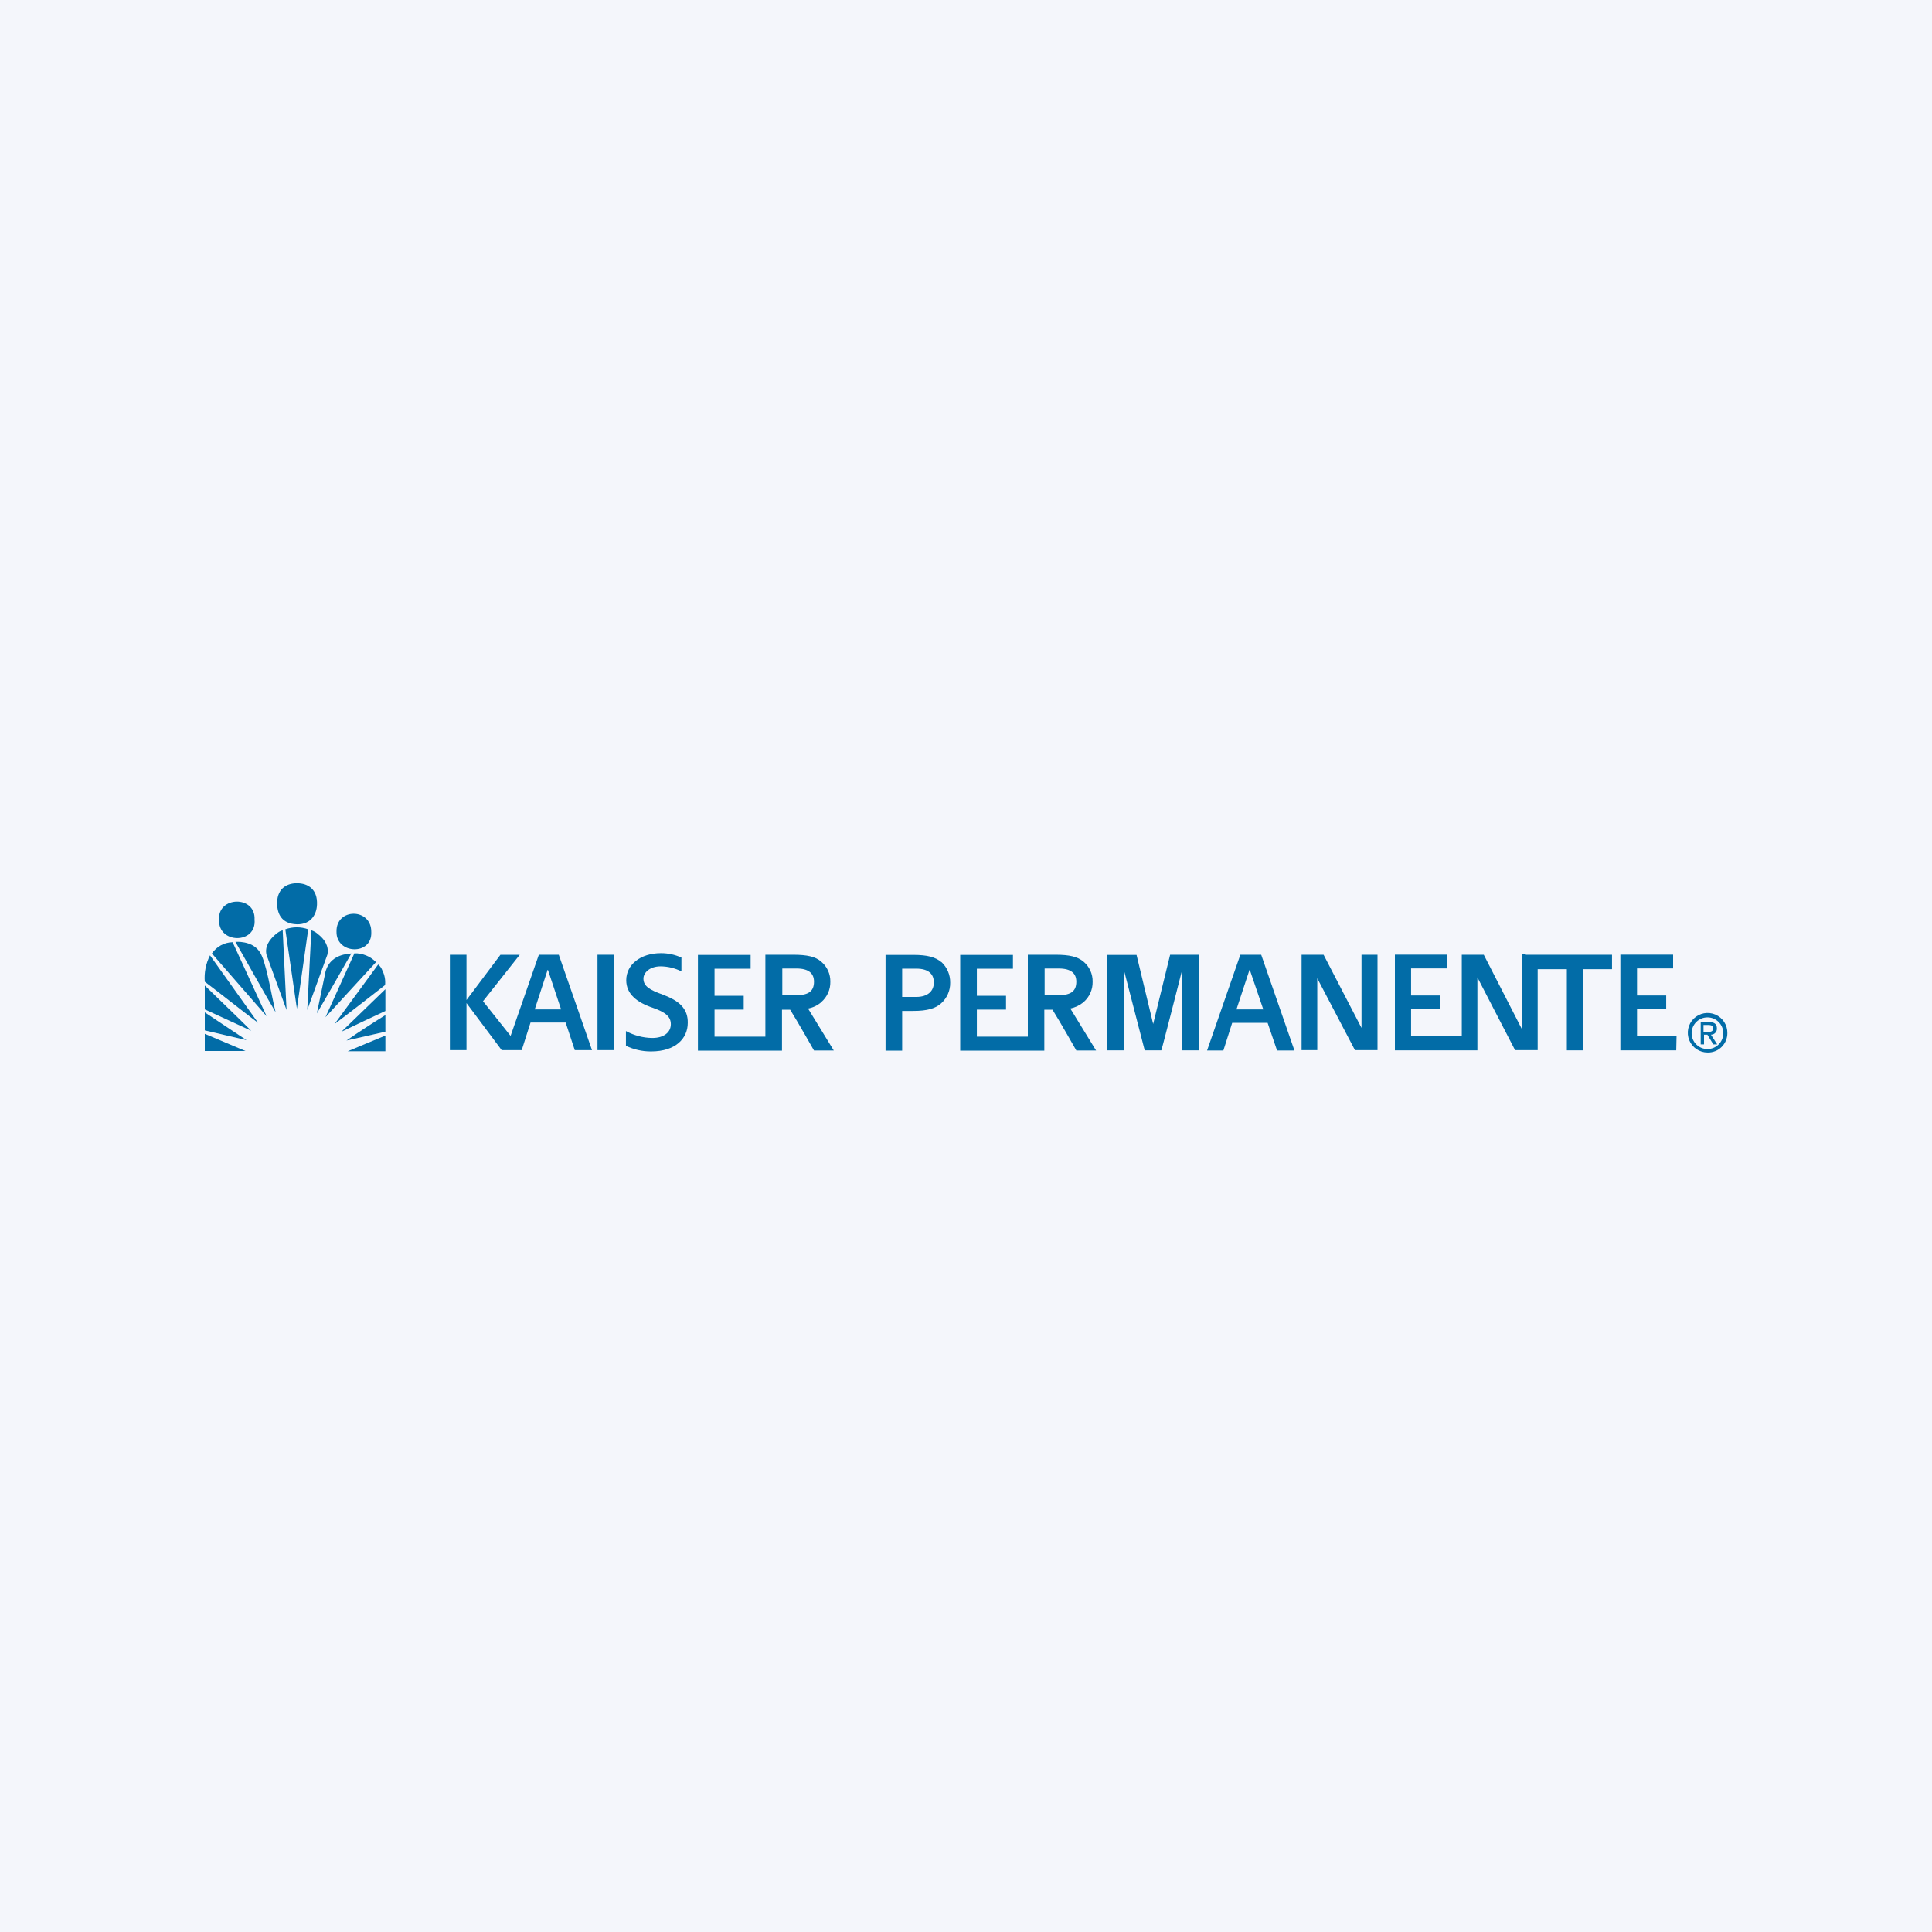
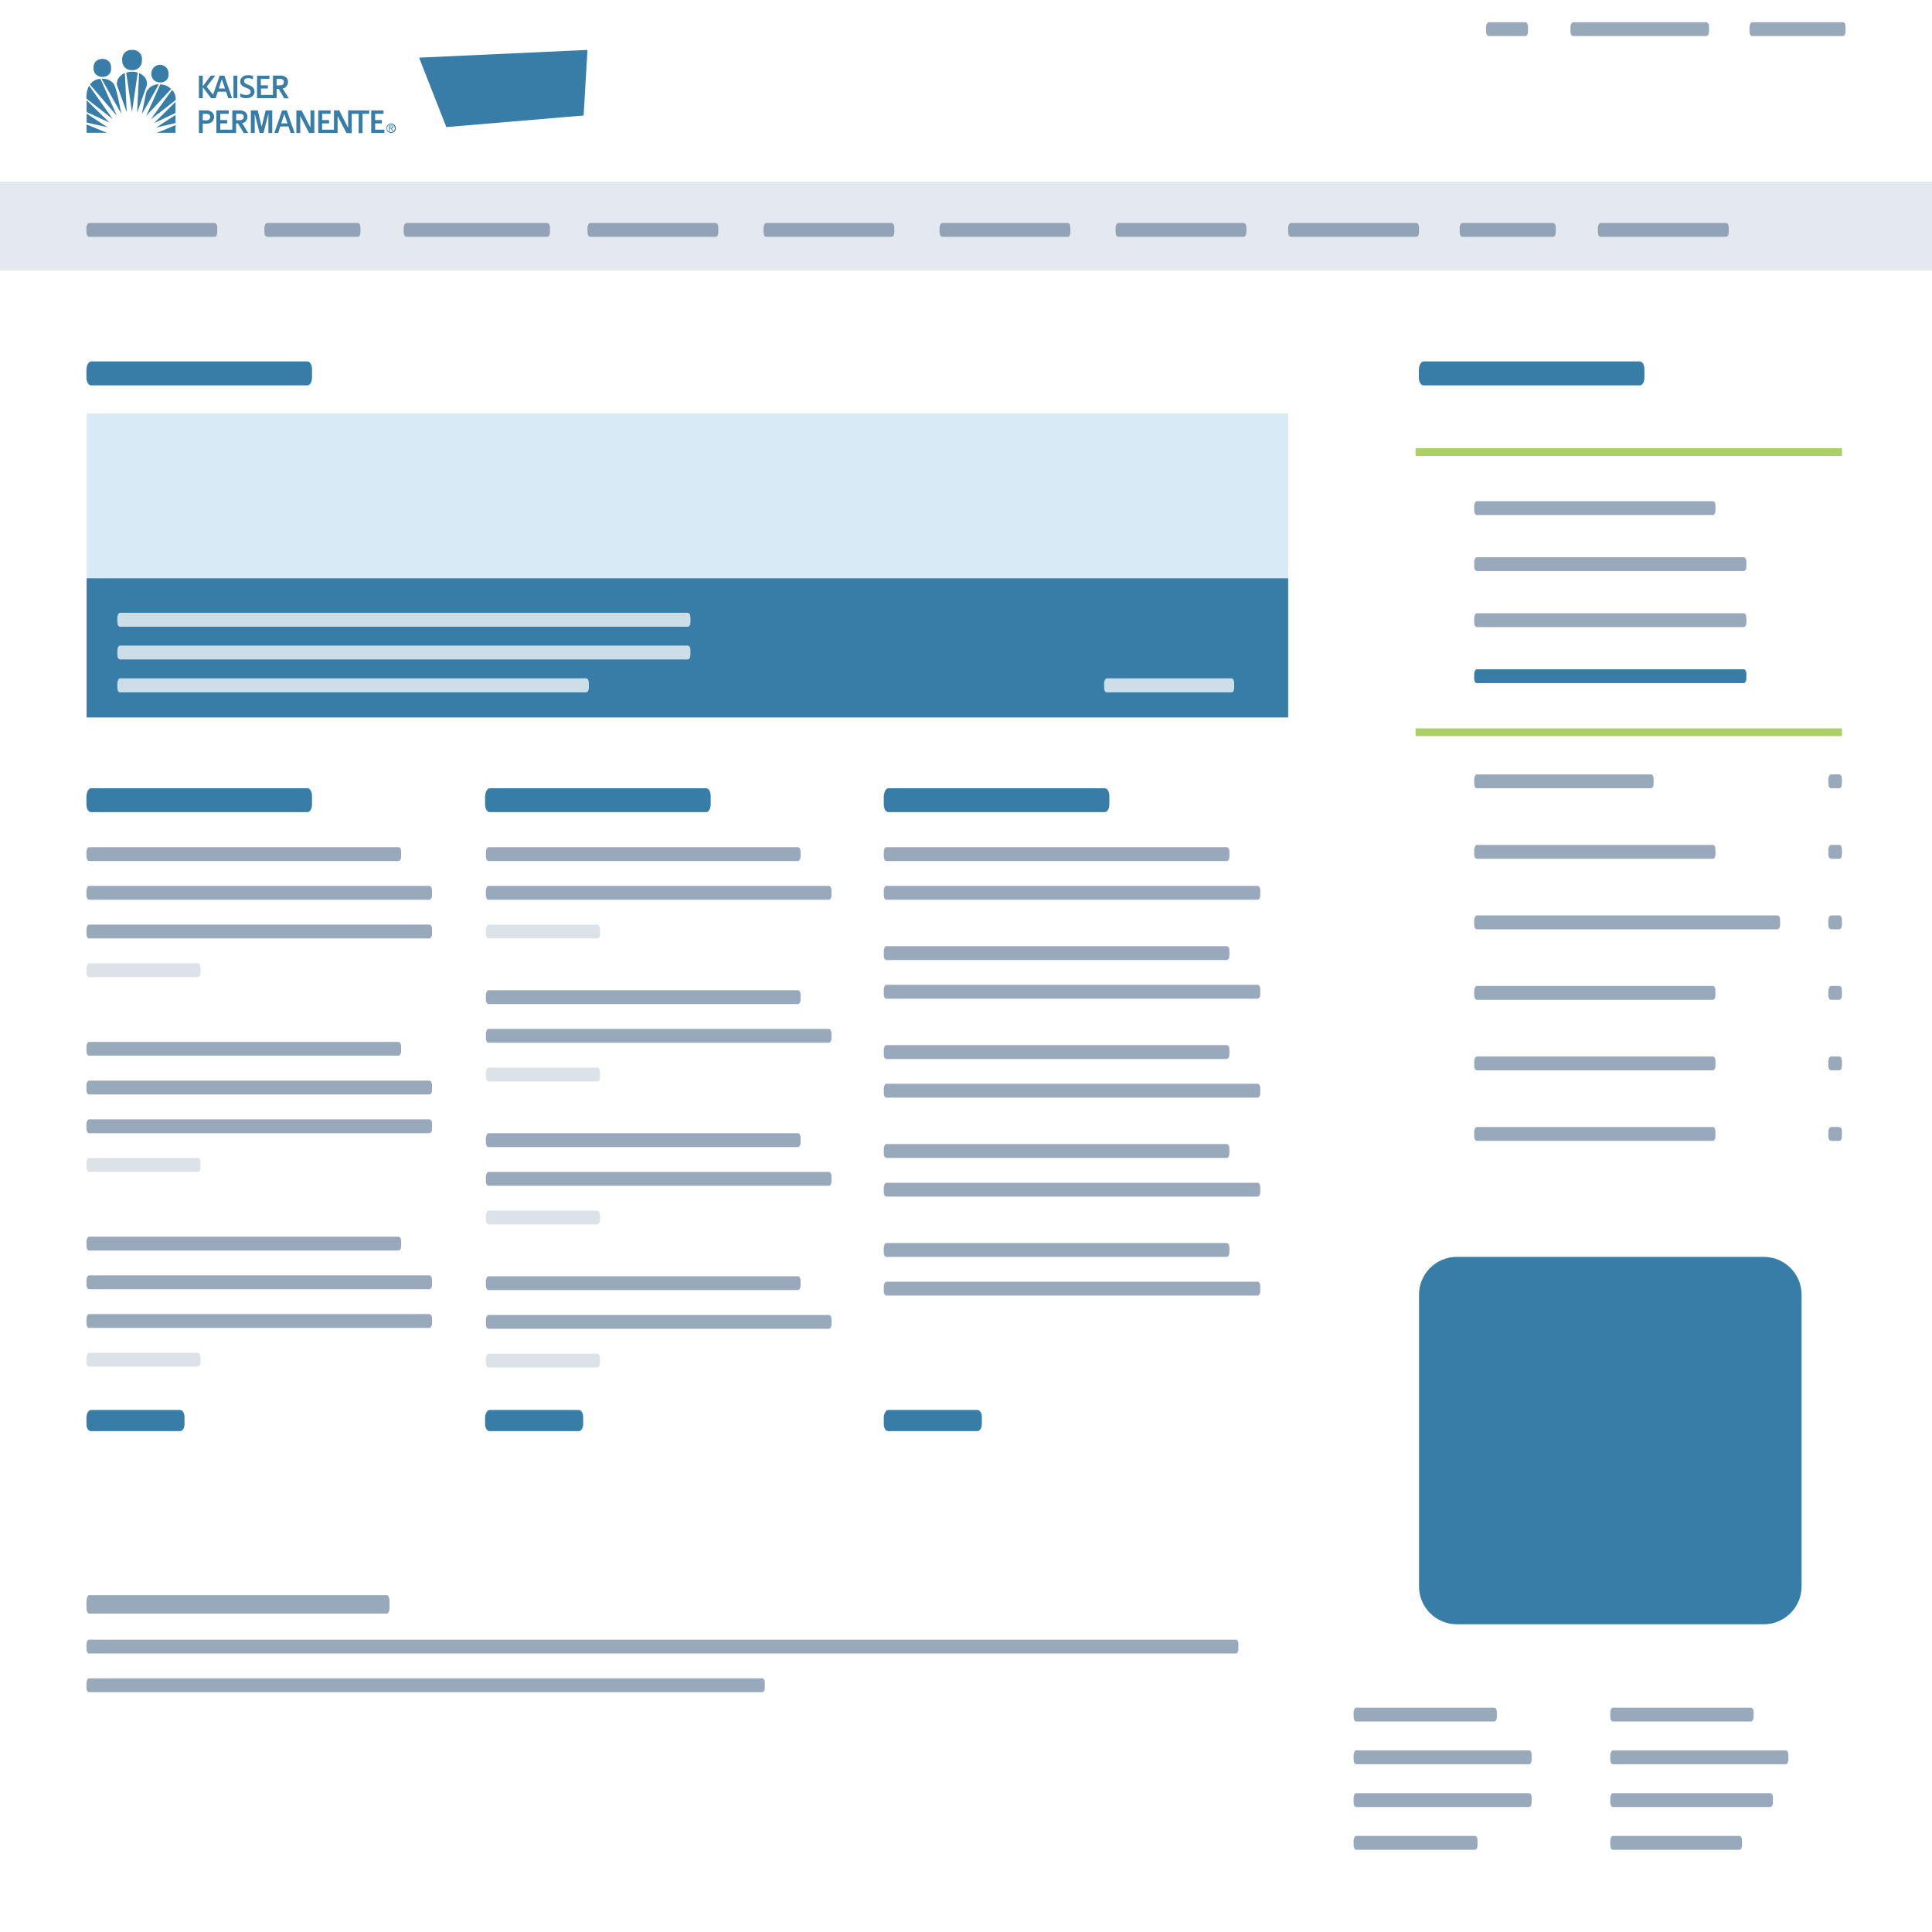
<svg xmlns="http://www.w3.org/2000/svg" viewBox="0 0 500 500">
-   <g id="acf91e6a-00f4-4999-995d-0f3f092bc61b" data-name="Layer 5">
-     <rect width="500" height="500" fill="#f4f6fb" />
+   <g id="97113bea-8b03-4f05-823b-a30b01ea2781" data-name="Layer 5">
+     <rect width="500" height="500" fill="#fff" />
  </g>
-   <g id="c3e99edd-c6e0-474e-bd1a-fe633400e182" data-name="Kaiser">
-     <g id="f3c86764-ade3-4060-b451-e1cb4ef7dc93" data-name="Home">
-       <g id="d0a90893-53c0-487c-88d2-ce177511b090" data-name="Home-Copy">
-         <g id="d23c65b1-c865-44de-98ae-134f6a7c3982" data-name="1400-expanded">
-           <g id="8899e4f6-a805-47c3-9736-90c2b93eb837" data-name="top-bar">
-             <g id="9349b909-a134-47b6-a861-6f2c5fe99abb" data-name="logo">
-               <path id="921fd12e-2cc4-491c-a7fb-a2479cd828e9" data-name="Fill-1" d="M82.36,241.81a4.91,4.91,0,0,0-1.78-1.05l-1.06,20.62,5.2-14.29c.49-2.19-.73-4-2.36-5.28" fill="#026ca7" />
-               <path id="37871e56-f2f6-4cea-8dc2-618b1754c178" data-name="Fill-2" d="M73.84,240.51l3,20.55,2.93-20.55a8.75,8.75,0,0,0-5.93,0" fill="#026ca7" />
-               <path id="864ee513-6b03-472d-8e08-9288180b29b3" data-name="Fill-3" d="M71.32,241.81c-1.62,1.38-2.84,3.17-2.35,5.28l5.19,14.29-1-20.62a4,4,0,0,0-1.79,1.05" fill="#026ca7" />
-               <path id="fbe76ae3-0085-468a-8d6b-43859ffa8091" data-name="Fill-4" d="M60.93,243.76c3.41,6,7,12.42,10.39,18.19-1.22-5-2.44-13.4-4.22-15.75-2-2.85-6.17-2.44-6.17-2.44" fill="#026ca7" />
-               <path id="875e19c9-195c-493c-8f69-7cac03fb9d79" data-name="Fill-5" d="M54.84,246.76,69,263,60.2,243.84a6.66,6.66,0,0,0-5.36,2.92" fill="#026ca7" />
-               <path id="b82545e5-e287-4a5b-8e13-bed046475d5b" data-name="Fill-6" d="M84.31,251.15,82,262.27c3-5.19,6-10.31,8.93-15.51-2.76.17-5.6,1.22-6.58,4.39" fill="#026ca7" />
-               <path id="b997094a-1134-446c-b94e-ae4a24900280" data-name="Fill-7" d="M91.7,246.76l-7.47,16.49L97.31,249a7.52,7.52,0,0,0-5.61-2.28" fill="#026ca7" />
-               <path id="5ecb2740-0577-45c2-a24d-d2cfbca81df3" data-name="Fill-8" d="M53,254.07c4.63,3.49,9.17,7.15,13.8,10.64L54.35,247.25A12.74,12.74,0,0,0,53,254.07" fill="#026ca7" />
-               <path id="210a1d8c-78fd-45f1-ae43-70e9a455edc3" data-name="Fill-9" d="M98.93,251.07a3.65,3.65,0,0,0-1.06-1.46L86.59,265c4.46-3.33,8.77-6.74,13.07-10.07a6.72,6.72,0,0,0-.73-3.81" fill="#026ca7" />
-               <path id="ef7ed4cb-afb9-4070-99d7-4f600757c156" data-name="Fill-10" d="M53,261.22l12,5.52c-4-4-8-7.79-12-11.69v6.17" fill="#026ca7" />
-               <path id="20a28459-ba03-4af6-b6ca-cc06a05205ba" data-name="Fill-11" d="M99.74,261.62V256L88.37,267c3.9-1.86,7.47-3.57,11.37-5.36" fill="#026ca7" />
-               <path id="6d839a58-ef26-452b-b6f9-738c595e1faf" data-name="Fill-12" d="M53,266.66c3.65.81,7.55,1.79,10.8,2.52L53,262v4.63" fill="#026ca7" />
-               <path id="c86b5840-4c16-46dc-8c7c-d84996ee4c0d" data-name="Fill-13" d="M99.74,267v-4.3c-3.41,2.11-6.9,4.39-10.07,6.58L99.74,267" fill="#026ca7" />
-               <path id="a84853c6-0d3e-4a61-94ec-bcf03dc346fe" data-name="Fill-14" d="M53,272H63.53L53,267.55V272" fill="#026ca7" />
-               <path id="bf4f4d09-d25d-4097-aa5b-d1606dc84712" data-name="Fill-15" d="M99.74,272V268c-3.49,1.46-6.49,2.68-9.74,4.06h9.74" fill="#026ca7" />
-               <path id="f6f4581d-6c05-4f95-9aeb-7393234ab10e" data-name="Fill-16" d="M96.09,241.24c.08-6.33-9.18-6.33-9-.08-.08,5.85,9.26,6.17,9,.08" fill="#026ca7" />
-               <path id="d480cbf9-455e-4e2e-8d44-621971b62dae" data-name="Fill-17" d="M96.09,241.24h0" fill="#026ca7" />
-               <path id="41126870-70e5-4334-8b98-0abd88677d2d" data-name="Fill-18" d="M65.88,238c.33-6.33-9.58-6.09-9.18,0-.32,6.34,9.75,6.42,9.18,0" fill="#026ca7" />
-               <path id="e6694be2-ade5-420b-91e1-a5a2cc4aa6f7" data-name="Fill-19" d="M76.84,239.21c3.66.08,5.12-2.6,5.2-5.11.16-3.9-2.27-5.52-5.2-5.52s-5.28,1.7-5.11,5.52c.08,2.19,1,5,5.11,5.11" fill="#026ca7" />
-               <path id="59e3f1dd-cb11-4237-b617-650d91ec686b" data-name="Fill-20" d="M154.63,247.09h4.31v24.68h-4.31Z" fill="#026ca7" />
-               <path id="ba781fe6-1764-46e6-a0b5-74c3ef0da770" data-name="Fill-21" d="M139.45,247.09l-7.31,21L125,259.11l9.5-12h-5l-8.77,11.69V247.09h-4.3v24.68h4.3V259.59l9.1,12.18h5.19l2.28-7.14h9.09l2.36,7.14h4.46l-8.6-24.68Zm-1.06,14.13L141.72,251h.08l3.41,10.23Z" fill="#026ca7" />
-               <path id="b695565d-792c-4b82-a5d1-651e8ab39ea9" data-name="Fill-22" d="M298.44,265l-4.3-17.86h-7.55v24.68h4.22v-21l5.44,21h4.3c.09,0,5.44-21,5.44-21v21h4.23V247.09h-7.39L298.44,265" fill="#026ca7" />
-               <path id="95949e8c-7845-4dad-88ee-a99c8ca033ee" data-name="Fill-23" d="M321,247.09l-8.61,24.77h4.22l2.28-7.15h9.17l2.44,7.15H335l-8.6-24.77Zm-1,14.13L323.37,251h.08l3.49,10.23Z" fill="#026ca7" />
-               <path id="d8607883-2357-42bd-8c14-1213a68cb7d9" data-name="Fill-24" d="M352.44,266.17l-9.9-19.08h-5.69v24.68h4.06V253.18l9.75,18.59h5.84V247.09h-4.14v19.08" fill="#026ca7" />
-               <path id="09856907-6ebe-4e7e-8485-bbc1989aeb96" data-name="Fill-25" d="M433.89,268.2H423.66v-7h7.55v-3.57h-7.55v-7H433v-3.57H419.35v24.77h14.46l.08-3.66" fill="#026ca7" />
-               <path id="eb5abfc5-6764-4f0a-afa2-e88d1b197c50" data-name="Fill-26" d="M394.67,247h-.81v19.32L384,247.09h-5.69V268.2H365.19v-7h7.55v-3.57h-7.55v-7h9.34v-3.57H361v24.77h21.35V252.94l9.75,18.83h5.85V250.82h7.55v21h4.3v-21h7.39v-3.73H394.67" fill="#026ca7" />
-               <path id="b1781da0-70e0-45a2-96cf-7f1f5edc38f0" data-name="Fill-27" d="M280.42,259.35a6.76,6.76,0,0,0,2.35-5.28,6.57,6.57,0,0,0-2.35-5.19c-1.55-1.3-3.66-1.79-7.23-1.79H266v10.47h0v10.72H252.81v-7h7.55v-3.57h-7.55v-7h9.34v-3.57H248.5v24.77h21.77V261.3h2.11c1.95,3.09,6.17,10.56,6.17,10.56h5.11L277,261a8,8,0,0,0,3.41-1.63Zm-10.07-1.7v-7H274c3.25,0,4.55,1.3,4.55,3.41,0,2.36-1.3,3.49-4.55,3.49h-3.65Z" fill="#026ca7" />
-               <path id="27bbeaa4-ccb4-4a3a-b149-24d8b7278296" data-name="Fill-28" d="M212.53,259.35a6.76,6.76,0,0,0,2.36-5.28,6.57,6.57,0,0,0-2.36-5.19c-1.46-1.3-3.65-1.79-7.23-1.79h-7.22v10.47h0v10.72H184.92v-7h7.55v-3.57h-7.55v-7h9.34v-3.57H180.62v24.77h21.76V261.3h2.11c1.95,3.09,6.17,10.56,6.17,10.56h5.12L209.12,261a7.11,7.11,0,0,0,3.41-1.63Zm-10.07-1.7v-7h3.66c3.24,0,4.54,1.3,4.54,3.41,0,2.36-1.3,3.49-4.54,3.49h-3.66Z" fill="#026ca7" />
-               <path id="ddd33995-e80c-4cc2-91b9-179cf34e588c" data-name="Fill-29" d="M243.63,249c-1.54-1.3-3.65-1.87-7.23-1.87h-7.22v24.77h4.3V261.62h2.92c3.58,0,5.69-.64,7.15-1.94a7,7,0,0,0,2.36-5.36,7.15,7.15,0,0,0-2.28-5.36Zm-6.49,9h-3.66v-7.31h3.66c3.24,0,4.54,1.46,4.54,3.58s-1.46,3.73-4.54,3.73Z" fill="#026ca7" />
-               <path id="a7bafc86-4a09-400b-a80f-ac02a327c44d" data-name="Fill-30" d="M171.52,257.4c-3.41-1.22-5-2.19-5-4.14,0-1.46,1.54-3.17,4.47-3.17a12.31,12.31,0,0,1,5.36,1.3v-3.57a12.74,12.74,0,0,0-5.28-1.14c-5.36,0-9,3-9,7,0,3.57,2.77,5.76,6.91,7.14,3.24,1.14,4.63,2.28,4.63,4.23,0,2.11-1.79,3.57-4.8,3.57a14.57,14.57,0,0,1-6.82-1.79v3.82a14.83,14.83,0,0,0,6.5,1.46c6.41,0,9.5-3.41,9.5-7.39.08-3.65-2.19-5.76-6.5-7.31" fill="#026ca7" />
-               <path id="a355e4c3-57fb-45e4-b93d-433a9ae43f4e" data-name="Fill-31" d="M437.79,267.39a4.1,4.1,0,1,1,8.2,0,4.1,4.1,0,1,1-8.2,0Zm4.14,5a5,5,0,0,0,5.11-5,5.12,5.12,0,1,0-5.11,5Zm-1.06-4.62h1l1.54,2.51h1l-1.62-2.51a1.52,1.52,0,0,0,1.54-1.63c0-1.13-.65-1.62-2-1.62h-2.19v5.76H441V267.8Zm0-.73v-1.79h1.22c.65,0,1.3.16,1.3.81,0,.89-.65,1-1.38,1Z" fill="#026ca7" />
-             </g>
-           </g>
-         </g>
-       </g>
-     </g>
+   <g id="04f458ee-56a0-4278-bbb0-3b92aba90e7c" data-name="Layer 15">
+     <rect y="47" width="500" height="23" fill="#d6dde6" opacity="0.65" />
+   </g>
+   <g id="8ce8416f-29dd-417a-ac81-30e45f5e14a7" data-name="Kaiser Permanente">
+     <path d="M23.56,93.54h56c.65,0,1.19.82,1.19,2.06v2.06c0,1.24-.54,2.07-1.19,2.07h-56c-.65,0-1.19-.83-1.19-2.07V95.6C22.42,94.57,22.91,93.54,23.56,93.54Z" fill="#377da8" />
+     <path d="M368.39,93.54h56c.65,0,1.19.82,1.19,2.06v2.06c0,1.24-.54,2.07-1.19,2.07h-56c-.65,0-1.19-.83-1.19-2.07V95.6C367.26,94.57,367.74,93.54,368.39,93.54Z" fill="#377da8" />
+     <path d="M23.56,204h56c.65,0,1.19.82,1.19,2.06v2.06c0,1.24-.54,2.06-1.19,2.06h-56c-.65,0-1.19-.82-1.19-2.06v-2.06C22.42,205,22.91,204,23.56,204Z" fill="#377da8" />
+     <path d="M23.56,364.9h23c.65,0,1.19.73,1.19,1.83v1.82c0,1.1-.54,1.83-1.19,1.83h-23c-.65,0-1.19-.73-1.19-1.83v-1.82C22.42,365.81,22.91,364.9,23.56,364.9Z" fill="#377da8" />
+     <path d="M126.74,364.9h23c.65,0,1.19.73,1.19,1.83v1.82c0,1.1-.54,1.83-1.19,1.83h-23c-.65,0-1.2-.73-1.2-1.83v-1.82C125.6,365.81,126.09,364.9,126.74,364.9Z" fill="#377da8" />
+     <path d="M229.91,364.9h23c.65,0,1.19.73,1.19,1.83v1.82c0,1.1-.54,1.83-1.19,1.83h-23c-.65,0-1.19-.73-1.19-1.83v-1.82C228.77,365.81,229.26,364.9,229.91,364.9Z" fill="#377da8" />
+     <path d="M126.74,204h56c.65,0,1.19.82,1.19,2.06v2.06c0,1.24-.54,2.06-1.19,2.06h-56c-.65,0-1.2-.82-1.2-2.06v-2.06C125.6,205,126.09,204,126.74,204Z" fill="#377da8" />
+     <path d="M229.91,204h56c.65,0,1.19.82,1.19,2.06v2.06c0,1.24-.54,2.06-1.19,2.06h-56c-.65,0-1.19-.82-1.19-2.06v-2.06C228.77,205,229.26,204,229.91,204Z" fill="#377da8" />
+     <path d="M23.06,57.71H55.54c.37,0,.69.47.69,1.19v1.2c0,.72-.32,1.19-.69,1.19H23.06c-.38,0-.69-.47-.69-1.19V58.9C22.4,58.3,22.68,57.71,23.06,57.71Z" fill="#778ca6" opacity="0.75" />
+     <path d="M414.23,57.71H446.7c.38,0,.69.47.69,1.19v1.2c0,.72-.31,1.19-.69,1.19H414.23c-.38,0-.7-.47-.7-1.19V58.9C413.57,58.3,413.85,57.71,414.23,57.71Z" fill="#778ca6" opacity="0.75" />
+     <path d="M69.12,57.71H92.59c.38,0,.69.47.69,1.19v1.2c0,.72-.31,1.19-.69,1.19H69.12c-.38,0-.69-.47-.69-1.19V58.9C68.46,58.3,68.74,57.71,69.12,57.71Z" fill="#778ca6" opacity="0.75" />
+     <path d="M378.45,57.71h23.48c.37,0,.69.47.69,1.19v1.2c0,.72-.32,1.19-.69,1.19H378.45c-.38,0-.69-.47-.69-1.19V58.9C377.79,58.3,378.07,57.71,378.45,57.71Z" fill="#778ca6" opacity="0.75" />
+     <path d="M105.17,57.71h36.48c.38,0,.69.47.69,1.19v1.2c0,.72-.31,1.19-.69,1.19H105.17c-.37,0-.69-.47-.69-1.19V58.9C104.51,58.3,104.8,57.71,105.17,57.71Z" fill="#778ca6" opacity="0.75" />
+     <path d="M152.73,57.71h32.48c.37,0,.69.47.69,1.19v1.2c0,.72-.32,1.19-.69,1.19H152.73c-.38,0-.69-.47-.69-1.19V58.9C152.07,58.3,152.35,57.71,152.73,57.71Z" fill="#778ca6" opacity="0.75" />
+     <path d="M198.29,57.71h32.47c.38,0,.69.47.69,1.19v1.2c0,.72-.31,1.19-.69,1.19H198.29c-.38,0-.69-.47-.69-1.19V58.9C197.63,58.3,197.91,57.71,198.29,57.71Z" fill="#778ca6" opacity="0.75" />
+     <path d="M243.84,57.71h32.48c.38,0,.69.47.69,1.19v1.2c0,.72-.31,1.19-.69,1.19H243.84c-.37,0-.69-.47-.69-1.19V58.9C243.19,58.3,243.47,57.71,243.84,57.71Z" fill="#778ca6" opacity="0.75" />
+     <path d="M289.4,57.71h32.48c.37,0,.69.47.69,1.19v1.2c0,.72-.32,1.19-.69,1.19H289.4c-.38,0-.69-.47-.69-1.19V58.9C288.74,58.3,289,57.71,289.4,57.71Z" fill="#778ca6" opacity="0.75" />
+     <path d="M334.07,57.71h32.47c.38,0,.7.47.7,1.19v1.2c0,.72-.32,1.19-.7,1.19H334.07c-.38,0-.69-.47-.69-1.19V58.9C333.41,58.3,333.69,57.71,334.07,57.71Z" fill="#778ca6" opacity="0.75" />
+     <path d="M453.46,5.75h23.48c.38,0,.69.47.69,1.19v1.2c0,.71-.31,1.19-.69,1.19H453.46c-.37,0-.69-.48-.69-1.19V6.94C452.8,6.34,453.09,5.75,453.46,5.75Z" fill="#778ca6" opacity="0.75" />
+     <path d="M407.12,5.75H441.6c.38,0,.69.47.69,1.19v1.2c0,.71-.31,1.19-.69,1.19H407.12c-.37,0-.69-.48-.69-1.19V6.94C406.46,6.34,406.75,5.75,407.12,5.75Z" fill="#778ca6" opacity="0.75" />
+     <path d="M385.28,5.75h9.48c.38,0,.69.47.69,1.19v1.2c0,.71-.31,1.19-.69,1.19h-9.48c-.37,0-.69-.48-.69-1.19V6.94C384.62,6.34,384.91,5.75,385.28,5.75Z" fill="#778ca6" opacity="0.75" />
+     <path d="M23.06,219.25h80.06c.37,0,.69.48.69,1.19v1.2c0,.72-.32,1.2-.69,1.2H23.06c-.38,0-.69-.48-.69-1.2v-1.2C22.4,219.85,22.68,219.25,23.06,219.25Z" fill="#778ca6" opacity="0.75" />
+     <path d="M23.06,229.26h88.06c.37,0,.69.48.69,1.2v1.2c0,.71-.32,1.19-.69,1.19H23.06c-.38,0-.69-.48-.69-1.19v-1.2C22.4,229.86,22.68,229.26,23.06,229.26Z" fill="#778ca6" opacity="0.75" />
+     <path d="M23.06,239.28h88.06c.37,0,.69.48.69,1.19v1.2c0,.72-.32,1.2-.69,1.2H23.06c-.38,0-.69-.48-.69-1.2v-1.2C22.4,239.88,22.68,239.28,23.06,239.28Z" fill="#778ca6" opacity="0.75" />
+     <path d="M23.06,249.29H51.21c.38,0,.69.48.69,1.2v1.2c0,.71-.31,1.19-.69,1.19H23.06c-.38,0-.69-.48-.69-1.19v-1.2C22.4,249.89,22.68,249.29,23.06,249.29Z" fill="#778ca6" opacity="0.25" />
+     <path d="M23.06,412.83h77.06c.37,0,.69.64.69,1.6V416c0,1-.32,1.6-.69,1.6H23.06c-.38,0-.69-.64-.69-1.6v-1.59C22.4,413.63,22.68,412.83,23.06,412.83Z" fill="#778ca6" opacity="0.75" />
+     <path d="M23.06,424.33H319.81c.38,0,.69.48.69,1.2v1.2c0,.71-.31,1.19-.69,1.19H23.06c-.38,0-.69-.48-.69-1.19v-1.2C22.4,424.93,22.68,424.33,23.06,424.33Z" fill="#778ca6" opacity="0.75" />
+     <path d="M23.06,434.35H197.25c.38,0,.69.48.69,1.19v1.2c0,.72-.31,1.2-.69,1.2H23.06c-.38,0-.69-.48-.69-1.2v-1.2C22.4,435,22.68,434.35,23.06,434.35Z" fill="#778ca6" opacity="0.75" />
+     <path d="M351,441.94h35.7c.38,0,.69.47.69,1.19v1.2c0,.72-.31,1.19-.69,1.19H351c-.38,0-.69-.47-.69-1.19v-1.2C350.34,442.53,350.62,441.94,351,441.94Z" fill="#778ca6" opacity="0.75" />
+     <path d="M351,453h44.7c.38,0,.69.48.69,1.2v1.19c0,.72-.31,1.2-.69,1.2H351c-.38,0-.69-.48-.69-1.2V454.2C350.34,453.6,350.62,453,351,453Z" fill="#778ca6" opacity="0.75" />
+     <path d="M351,464.06h44.7c.38,0,.69.48.69,1.2v1.2c0,.71-.31,1.19-.69,1.19H351c-.38,0-.69-.48-.69-1.19v-1.2C350.34,464.66,350.62,464.06,351,464.06Z" fill="#778ca6" opacity="0.75" />
+     <path d="M351,475.13h30.7c.38,0,.69.48.69,1.19v1.2c0,.72-.31,1.2-.69,1.2H351c-.38,0-.69-.48-.69-1.2v-1.2C350.34,475.73,350.62,475.13,351,475.13Z" fill="#778ca6" opacity="0.75" />
+     <path d="M417.43,441.94h35.71c.37,0,.69.47.69,1.19v1.2c0,.72-.32,1.19-.69,1.19H417.43c-.37,0-.69-.47-.69-1.19v-1.2C416.77,442.53,417.06,441.94,417.43,441.94Z" fill="#778ca6" opacity="0.75" />
+     <path d="M417.43,453h44.71c.37,0,.69.48.69,1.2v1.19c0,.72-.32,1.2-.69,1.2H417.43c-.37,0-.69-.48-.69-1.2V454.2C416.77,453.6,417.06,453,417.43,453Z" fill="#778ca6" opacity="0.75" />
+     <path d="M417.43,464.06h40.71c.37,0,.69.48.69,1.2v1.2c0,.71-.32,1.19-.69,1.19H417.43c-.37,0-.69-.48-.69-1.19v-1.2C416.77,464.66,417.06,464.06,417.43,464.06Z" fill="#778ca6" opacity="0.75" />
+     <path d="M417.43,475.13h32.71c.37,0,.69.48.69,1.19v1.2c0,.72-.32,1.2-.69,1.2H417.43c-.37,0-.69-.48-.69-1.2v-1.2C416.77,475.73,417.06,475.13,417.43,475.13Z" fill="#778ca6" opacity="0.75" />
+     <path d="M126.44,219.25H206.5c.37,0,.69.48.69,1.19v1.2c0,.72-.32,1.2-.69,1.2H126.44c-.38,0-.69-.48-.69-1.2v-1.2C125.78,219.85,126.06,219.25,126.44,219.25Z" fill="#778ca6" opacity="0.75" />
+     <path d="M126.44,229.26H214.5c.37,0,.69.48.69,1.2v1.2c0,.71-.32,1.19-.69,1.19H126.44c-.38,0-.69-.48-.69-1.19v-1.2C125.78,229.86,126.06,229.26,126.44,229.26Z" fill="#778ca6" opacity="0.75" />
+     <path d="M126.44,239.28h28.15c.38,0,.7.48.7,1.19v1.2c0,.72-.32,1.2-.7,1.2H126.44c-.38,0-.69-.48-.69-1.2v-1.2C125.78,239.88,126.06,239.28,126.44,239.28Z" fill="#778ca6" opacity="0.25" />
+     <path d="M126.44,256.26H206.5c.37,0,.69.48.69,1.2v1.19c0,.72-.32,1.2-.69,1.2H126.44c-.38,0-.69-.48-.69-1.2v-1.19C125.78,256.86,126.06,256.26,126.44,256.26Z" fill="#778ca6" opacity="0.75" />
+     <path d="M126.44,266.28H214.5c.37,0,.69.47.69,1.19v1.2c0,.72-.32,1.19-.69,1.19H126.44c-.38,0-.69-.47-.69-1.19v-1.2C125.78,266.87,126.06,266.28,126.44,266.28Z" fill="#778ca6" opacity="0.75" />
+     <path d="M126.44,276.29h28.15c.38,0,.7.48.7,1.2v1.19c0,.72-.32,1.2-.7,1.2H126.44c-.38,0-.69-.48-.69-1.2v-1.19C125.78,276.89,126.06,276.29,126.44,276.29Z" fill="#778ca6" opacity="0.25" />
+     <path d="M126.44,293.27H206.5c.37,0,.69.48.69,1.2v1.2c0,.71-.32,1.19-.69,1.19H126.44c-.38,0-.69-.48-.69-1.19v-1.2C125.78,293.87,126.06,293.27,126.44,293.27Z" fill="#778ca6" opacity="0.75" />
+     <path d="M126.44,303.29H214.5c.37,0,.69.48.69,1.19v1.2c0,.72-.32,1.2-.69,1.2H126.44c-.38,0-.69-.48-.69-1.2v-1.2C125.78,303.89,126.06,303.29,126.44,303.29Z" fill="#778ca6" opacity="0.75" />
+     <path d="M126.44,313.3h28.15c.38,0,.7.48.7,1.2v1.2c0,.71-.32,1.19-.7,1.19H126.44c-.38,0-.69-.48-.69-1.19v-1.2C125.78,313.9,126.06,313.3,126.44,313.3Z" fill="#778ca6" opacity="0.25" />
+     <path d="M126.44,330.29H206.5c.37,0,.69.47.69,1.19v1.2c0,.72-.32,1.19-.69,1.19H126.44c-.38,0-.69-.47-.69-1.19v-1.2C125.78,330.88,126.06,330.29,126.44,330.29Z" fill="#778ca6" opacity="0.75" />
+     <path d="M126.44,340.3H214.5c.37,0,.69.48.69,1.2v1.19c0,.72-.32,1.2-.69,1.2H126.44c-.38,0-.69-.48-.69-1.2V341.5C125.78,340.9,126.06,340.3,126.44,340.3Z" fill="#778ca6" opacity="0.75" />
+     <path d="M126.44,350.32h28.15c.38,0,.7.47.7,1.19v1.2c0,.72-.32,1.19-.7,1.19H126.44c-.38,0-.69-.47-.69-1.19v-1.2C125.78,350.91,126.06,350.32,126.44,350.32Z" fill="#778ca6" opacity="0.25" />
+     <path d="M229.41,219.25h88.06c.37,0,.69.48.69,1.19v1.2c0,.72-.32,1.2-.69,1.2H229.41c-.38,0-.69-.48-.69-1.2v-1.2C228.75,219.85,229,219.25,229.41,219.25Z" fill="#778ca6" opacity="0.75" />
+     <path d="M229.41,229.26h96.06c.37,0,.69.48.69,1.2v1.2c0,.71-.32,1.19-.69,1.19H229.41c-.38,0-.69-.48-.69-1.19v-1.2C228.75,229.86,229,229.26,229.41,229.26Z" fill="#778ca6" opacity="0.75" />
+     <path d="M382.21,129.71h61.06c.38,0,.69.47.69,1.19v1.2c0,.72-.31,1.19-.69,1.19H382.21c-.37,0-.69-.47-.69-1.19v-1.2C381.55,130.3,381.84,129.71,382.21,129.71Z" fill="#778ca6" opacity="0.75" />
+     <path d="M382.21,200.41h45.06c.38,0,.69.48.69,1.2v1.19c0,.72-.31,1.2-.69,1.2H382.21c-.37,0-.69-.48-.69-1.2v-1.19C381.55,201,381.84,200.41,382.21,200.41Z" fill="#778ca6" opacity="0.75" />
+     <path d="M473.87,200.41H476c.38,0,.69.48.69,1.2v1.19c0,.72-.31,1.2-.69,1.2h-2.14c-.37,0-.69-.48-.69-1.2v-1.19C473.21,201,473.5,200.41,473.87,200.41Z" fill="#778ca6" opacity="0.75" />
+     <path d="M473.87,218.66H476c.38,0,.69.48.69,1.2v1.19c0,.72-.31,1.2-.69,1.2h-2.14c-.37,0-.69-.48-.69-1.2v-1.19C473.21,219.26,473.5,218.66,473.87,218.66Z" fill="#778ca6" opacity="0.75" />
+     <path d="M382.21,218.66h61.06c.38,0,.69.48.69,1.2v1.19c0,.72-.31,1.2-.69,1.2H382.21c-.37,0-.69-.48-.69-1.2v-1.19C381.55,219.26,381.84,218.66,382.21,218.66Z" fill="#778ca6" opacity="0.75" />
+     <path d="M473.87,236.91H476c.38,0,.69.48.69,1.2v1.19c0,.72-.31,1.2-.69,1.2h-2.14c-.37,0-.69-.48-.69-1.2v-1.19C473.21,237.51,473.5,236.91,473.87,236.91Z" fill="#778ca6" opacity="0.75" />
+     <path d="M382.21,236.91H460c.38,0,.69.48.69,1.2v1.19c0,.72-.31,1.2-.69,1.2h-77.8c-.37,0-.69-.48-.69-1.2v-1.19C381.55,237.51,381.84,236.91,382.21,236.91Z" fill="#778ca6" opacity="0.75" />
+     <path d="M473.87,255.16H476c.38,0,.69.48.69,1.2v1.2c0,.71-.31,1.19-.69,1.19h-2.14c-.37,0-.69-.48-.69-1.19v-1.2C473.21,255.76,473.5,255.16,473.87,255.16Z" fill="#778ca6" opacity="0.75" />
+     <path d="M382.21,255.16h61.06c.38,0,.69.48.69,1.2v1.2c0,.71-.31,1.19-.69,1.19H382.21c-.37,0-.69-.48-.69-1.19v-1.2C381.55,255.76,381.84,255.16,382.21,255.16Z" fill="#778ca6" opacity="0.75" />
+     <path d="M473.87,273.42H476c.38,0,.69.47.69,1.19v1.2c0,.72-.31,1.19-.69,1.19h-2.14c-.37,0-.69-.47-.69-1.19v-1.2C473.21,274,473.5,273.42,473.87,273.42Z" fill="#778ca6" opacity="0.75" />
+     <path d="M382.21,273.42h61.06c.38,0,.69.47.69,1.19v1.2c0,.72-.31,1.19-.69,1.19H382.21c-.37,0-.69-.47-.69-1.19v-1.2C381.55,274,381.84,273.42,382.21,273.42Z" fill="#778ca6" opacity="0.75" />
+     <path d="M473.87,291.67H476c.38,0,.69.48.69,1.19v1.2c0,.72-.31,1.19-.69,1.19h-2.14c-.37,0-.69-.47-.69-1.19v-1.2C473.21,292.27,473.5,291.67,473.87,291.67Z" fill="#778ca6" opacity="0.75" />
+     <path d="M382.21,291.67h61.06c.38,0,.69.48.69,1.19v1.2c0,.72-.31,1.19-.69,1.19H382.21c-.37,0-.69-.47-.69-1.19v-1.2C381.55,292.27,381.84,291.67,382.21,291.67Z" fill="#778ca6" opacity="0.75" />
+     <path d="M382.21,144.21h69.06c.38,0,.69.47.69,1.19v1.2c0,.72-.31,1.19-.69,1.19H382.21c-.37,0-.69-.47-.69-1.19v-1.2C381.55,144.8,381.84,144.21,382.21,144.21Z" fill="#778ca6" opacity="0.75" />
+     <path d="M382.21,158.71h69.06c.38,0,.69.47.69,1.19v1.2c0,.72-.31,1.19-.69,1.19H382.21c-.37,0-.69-.47-.69-1.19v-1.2C381.55,159.3,381.84,158.71,382.21,158.71Z" fill="#778ca6" opacity="0.75" />
+     <path d="M382.21,173.21h69.06c.38,0,.69.47.69,1.19v1.2c0,.72-.31,1.19-.69,1.19H382.21c-.37,0-.69-.47-.69-1.19v-1.2C381.55,173.8,381.84,173.21,382.21,173.21Z" fill="#377da8" />
+     <path d="M229.41,244.86h88.06c.37,0,.69.48.69,1.2v1.19c0,.72-.32,1.2-.69,1.2H229.41c-.38,0-.69-.48-.69-1.2v-1.19C228.75,245.46,229,244.86,229.41,244.86Z" fill="#778ca6" opacity="0.75" />
+     <path d="M229.41,254.87h96.06c.37,0,.69.48.69,1.2v1.2c0,.71-.32,1.19-.69,1.19H229.41c-.38,0-.69-.48-.69-1.19v-1.2C228.75,255.47,229,254.87,229.41,254.87Z" fill="#778ca6" opacity="0.75" />
+     <path d="M229.41,270.47h88.06c.37,0,.69.48.69,1.2v1.19c0,.72-.32,1.2-.69,1.2H229.41c-.38,0-.69-.48-.69-1.2v-1.19C228.75,271.07,229,270.47,229.41,270.47Z" fill="#778ca6" opacity="0.75" />
+     <path d="M229.41,280.48h96.06c.37,0,.69.48.69,1.2v1.2c0,.71-.32,1.19-.69,1.19H229.41c-.38,0-.69-.48-.69-1.19v-1.2C228.75,281.08,229,280.48,229.41,280.48Z" fill="#778ca6" opacity="0.75" />
+     <path d="M229.41,296.08h88.06c.37,0,.69.48.69,1.2v1.19c0,.72-.32,1.2-.69,1.2H229.41c-.38,0-.69-.48-.69-1.2v-1.19C228.75,296.68,229,296.08,229.41,296.08Z" fill="#778ca6" opacity="0.75" />
+     <path d="M229.41,306.1h96.06c.37,0,.69.47.69,1.19v1.2c0,.71-.32,1.19-.69,1.19H229.41c-.38,0-.69-.48-.69-1.19v-1.2C228.75,306.69,229,306.1,229.41,306.1Z" fill="#778ca6" opacity="0.75" />
+     <path d="M229.41,321.69h88.06c.37,0,.69.48.69,1.2v1.19c0,.72-.32,1.2-.69,1.2H229.41c-.38,0-.69-.48-.69-1.2v-1.19C228.75,322.29,229,321.69,229.41,321.69Z" fill="#778ca6" opacity="0.75" />
+     <path d="M229.41,331.71h96.06c.37,0,.69.47.69,1.19v1.2c0,.72-.32,1.19-.69,1.19H229.41c-.38,0-.69-.47-.69-1.19v-1.2C228.75,332.3,229,331.71,229.41,331.71Z" fill="#778ca6" opacity="0.75" />
+     <path d="M23.06,269.65h80.06c.37,0,.69.48.69,1.2V272c0,.72-.32,1.2-.69,1.2H23.06c-.38,0-.69-.48-.69-1.2v-1.19C22.4,270.25,22.68,269.65,23.06,269.65Z" fill="#778ca6" opacity="0.75" />
+     <path d="M23.06,279.66h88.06c.37,0,.69.48.69,1.2v1.2c0,.71-.32,1.19-.69,1.19H23.06c-.38,0-.69-.48-.69-1.19v-1.2C22.4,280.26,22.68,279.66,23.06,279.66Z" fill="#778ca6" opacity="0.75" />
+     <path d="M23.06,289.68h88.06c.37,0,.69.48.69,1.2v1.19c0,.72-.32,1.2-.69,1.2H23.06c-.38,0-.69-.48-.69-1.2v-1.19C22.4,290.28,22.68,289.68,23.06,289.68Z" fill="#778ca6" opacity="0.75" />
+     <path d="M23.06,299.69H51.21c.38,0,.69.48.69,1.2v1.2c0,.71-.31,1.19-.69,1.19H23.06c-.38,0-.69-.48-.69-1.19v-1.2C22.4,300.29,22.68,299.69,23.06,299.69Z" fill="#778ca6" opacity="0.25" />
+     <path d="M23.06,320.05h80.06c.37,0,.69.48.69,1.2v1.19c0,.72-.32,1.2-.69,1.2H23.06c-.38,0-.69-.48-.69-1.2v-1.19C22.4,320.65,22.68,320.05,23.06,320.05Z" fill="#778ca6" opacity="0.75" />
+     <path d="M23.06,330.07h88.06c.37,0,.69.47.69,1.19v1.2c0,.71-.32,1.19-.69,1.19H23.06c-.38,0-.69-.48-.69-1.19v-1.2C22.4,330.66,22.68,330.07,23.06,330.07Z" fill="#778ca6" opacity="0.75" />
+     <path d="M23.06,340.08h88.06c.37,0,.69.48.69,1.2v1.19c0,.72-.32,1.2-.69,1.2H23.06c-.38,0-.69-.48-.69-1.2v-1.19C22.4,340.68,22.68,340.08,23.06,340.08Z" fill="#778ca6" opacity="0.75" />
+     <path d="M23.06,350.1H51.21c.38,0,.69.47.69,1.19v1.2c0,.71-.31,1.19-.69,1.19H23.06c-.38,0-.69-.48-.69-1.19v-1.2C22.4,350.69,22.68,350.1,23.06,350.1Z" fill="#778ca6" opacity="0.25" />
+     <path d="M36.86,19.42A2.46,2.46,0,0,0,36,18.9l-.52,10.25L38,22.08a2.67,2.67,0,0,0-1.14-2.66Zm-4.19-.61L34.16,29l1.48-10.21A4.58,4.58,0,0,0,32.67,18.81Zm-1.22.61A2.68,2.68,0,0,0,30.27,22l2.53,7.07L32.32,18.9a2.15,2.15,0,0,0-.87.52Zm-5.15,1c1.71,3,3.45,6.19,5.11,9-.57-2.49-1.18-6.63-2.05-7.81A3.69,3.69,0,0,0,26.3,20.38Zm-3,1.48,6.94,8.07L26,20.42A3.38,3.38,0,0,0,23.29,21.86ZM37.82,24l-1.13,5.54c1.48-2.57,3-5.1,4.4-7.72A3.41,3.41,0,0,0,37.82,24Zm3.67-2.18-3.67,8.21,6.46-7A3.89,3.89,0,0,0,41.49,21.86ZM22.38,25.53c2.27,1.74,4.53,3.53,6.8,5.28l-6.11-8.64A6.06,6.06,0,0,0,22.38,25.53ZM45.07,24a3.23,3.23,0,0,0-.53-.74L39,30.89c2.18-1.62,4.34-3.3,6.45-5A3.24,3.24,0,0,0,45.07,24Zm-22.65,5,5.89,2.71c-2-2-3.93-3.84-5.89-5.76v3Zm23,.18v-2.8L39.83,31.9C41.75,31,43.49,30.15,45.41,29.24Zm-23,2.53c1.79.39,3.75.87,5.36,1.22l-5.36-3.54Zm23,.13V29.76C43.76,30.85,42,31.94,40.48,33Zm-23,2.53h5.23L22.38,32.2Zm23,0v-2c-1.7.74-3.18,1.35-4.8,2Z" fill="#377da8" />
+     <path d="M43.63,19.16a2.23,2.23,0,1,0-4.45,0C39.13,22,43.76,22.17,43.63,19.16ZM28.75,17.54c.13-3.14-4.72-3-4.54,0C24,20.68,29.05,20.73,28.75,17.54Zm5.41.61a2.38,2.38,0,0,0,2.57-2.53,2.36,2.36,0,0,0-2.57-2.7,2.37,2.37,0,0,0-2.53,2.7A2.37,2.37,0,0,0,34.16,18.15ZM60.42,25.4h1V19.59h-1ZM58.5,23.74l.57,1.66h1l-2-5.81H56.85l-1.71,4.93-1.65-2.09,2.22-2.84H54.53l-2.05,2.75V19.59h-1V25.4h1V22.56l2.14,2.84H55.8l.57-1.66Zm-1.09-3.23.83,2.4H56.63l.78-2.4Zm10.3,12.3-1-4.23H64.92v5.85h1v-5l1.27,5h1l1.27-5v5h1V28.58h-1.7ZM73,28.58l-2,5.85h1l.52-1.7h2.14l.57,1.7h1l-2-5.85Zm-.22,3.36.79-2.44.83,2.44Zm7.59,1.14-2.31-4.5H76.7v5.85h1V30L80,34.43h1.35V28.58h-1v4.5Zm19.12.48h-2.4V31.94h1.74v-.87H97.08V29.45h2.18v-.87H96.07v5.85h3.41Zm-9.21-5h-.18v4.54l-2.31-4.54H86.43v5H83.37V31.94h1.79v-.87H83.37V29.45h2.19v-.87H82.37v5.85h5V30l2.31,4.45h1.35v-5h1.79v5h1v-5h1.74l0-.87ZM63.48,31.51a1.76,1.76,0,0,0,.57-1.27A1.65,1.65,0,0,0,63.48,29a2.4,2.4,0,0,0-1.7-.44H60.12v5H57V31.94h1.79v-.87H57V29.45H59.2v-.87H56v5.85h5.1V31.94h.48c.48.74,1.49,2.49,1.49,2.49h1.17l-1.57-2.58A1.47,1.47,0,0,0,63.48,31.51Zm-2.36-.4V29.45H62c.79,0,1.09.31,1.09.79s-.3.87-1.09.87ZM71.59,23h.53c.43.7,1.44,2.45,1.44,2.45h1.18l-1.58-2.53a1.63,1.63,0,0,0,.79-.4,1.61,1.61,0,0,0,.57-1.22A1.43,1.43,0,0,0,74,20a2.34,2.34,0,0,0-1.66-.44h-1.7v5h-3.1V22.91h1.79v-.83H67.49V20.42h2.23v-.83H66.53V25.4h5.06V23Zm0-.91V20.42h.88c.74,0,1,.31,1,.83s-.3.83-1,.83h-.88ZM54.84,29a2.34,2.34,0,0,0-1.66-.44h-1.7v5.85h1V32h.7a2.34,2.34,0,0,0,1.66-.44,1.84,1.84,0,0,0,.57-1.31A1.69,1.69,0,0,0,54.84,29Zm-1.53,2.14h-.83V29.45h.83c.79,0,1.09.35,1.09.83S54.05,31.16,53.31,31.16Zm12.57-7.42c0-.83-.53-1.35-1.53-1.75-.78-.26-1.18-.48-1.18-1s.35-.74,1.09-.74a2.73,2.73,0,0,1,1.22.31v-.83a2.81,2.81,0,0,0-1.22-.26c-1.26,0-2.09.69-2.09,1.61s.65,1.35,1.61,1.7c.75.26,1.09.53,1.09,1s-.43.82-1.13.82a3,3,0,0,1-1.57-.43v.91a3.35,3.35,0,0,0,1.53.35c1.48,0,2.18-.82,2.18-1.74Zm34.29,9.47a1,1,0,1,1,1,1h0A1,1,0,0,1,100.17,33.21Zm1,1.22A1.23,1.23,0,1,0,100,33.21,1.22,1.22,0,0,0,101.18,34.43Zm-.26-1.14h.26l.35.61h.26l-.44-.61c.22,0,.39-.13.39-.39s-.17-.39-.52-.39h-.52V33.9h.22v-.61Zm0-.17v-.44h.3c.13,0,.31,0,.31.22s-.18.22-.35.22Z" fill="#377da8" />
+     <polygon points="152.04 12.92 108.46 14.92 115.51 32.89 151.04 29.89 152.04 12.92" fill="#377da8" />
+     <rect x="22.42" y="107" width="310.96" height="78.67" fill="#d7eaf5" />
+     <rect x="22.42" y="149.67" width="310.96" height="36" fill="#377da8" />
+     <rect x="367.24" y="325.28" width="99.01" height="95.08" rx="9.8" ry="9.8" fill="#377da8" />
+     <path d="M31.06,158.59H178c.38,0,.69.48.69,1.19V161c0,.72-.31,1.2-.69,1.2H31.06c-.38,0-.69-.48-.69-1.2v-1.2C30.4,159.19,30.68,158.59,31.06,158.59Z" fill="#fff" opacity="0.75" />
+     <path d="M31.06,167.08H178c.38,0,.69.47.69,1.19v1.2c0,.72-.31,1.19-.69,1.19H31.06c-.38,0-.69-.47-.69-1.19v-1.2C30.4,167.67,30.68,167.08,31.06,167.08Z" fill="#fff" opacity="0.75" />
+     <path d="M31.06,175.56H151.69c.38,0,.7.48.7,1.2V178c0,.71-.32,1.19-.7,1.19H31.06c-.38,0-.69-.48-.69-1.19v-1.2C30.4,176.16,30.68,175.56,31.06,175.56Z" fill="#fff" opacity="0.75" />
+     <path d="M286.44,175.56h32.27c.38,0,.69.48.69,1.2V178c0,.71-.31,1.19-.69,1.19H286.44c-.38,0-.7-.48-.7-1.19v-1.2C285.78,176.16,286.06,175.56,286.44,175.56Z" fill="#fff" opacity="0.75" />
+     <rect x="366.35" y="116" width="110.35" height="2" fill="#abd065" />
+     <rect x="366.35" y="188.5" width="110.35" height="2" fill="#abd065" />
  </g>
</svg>
